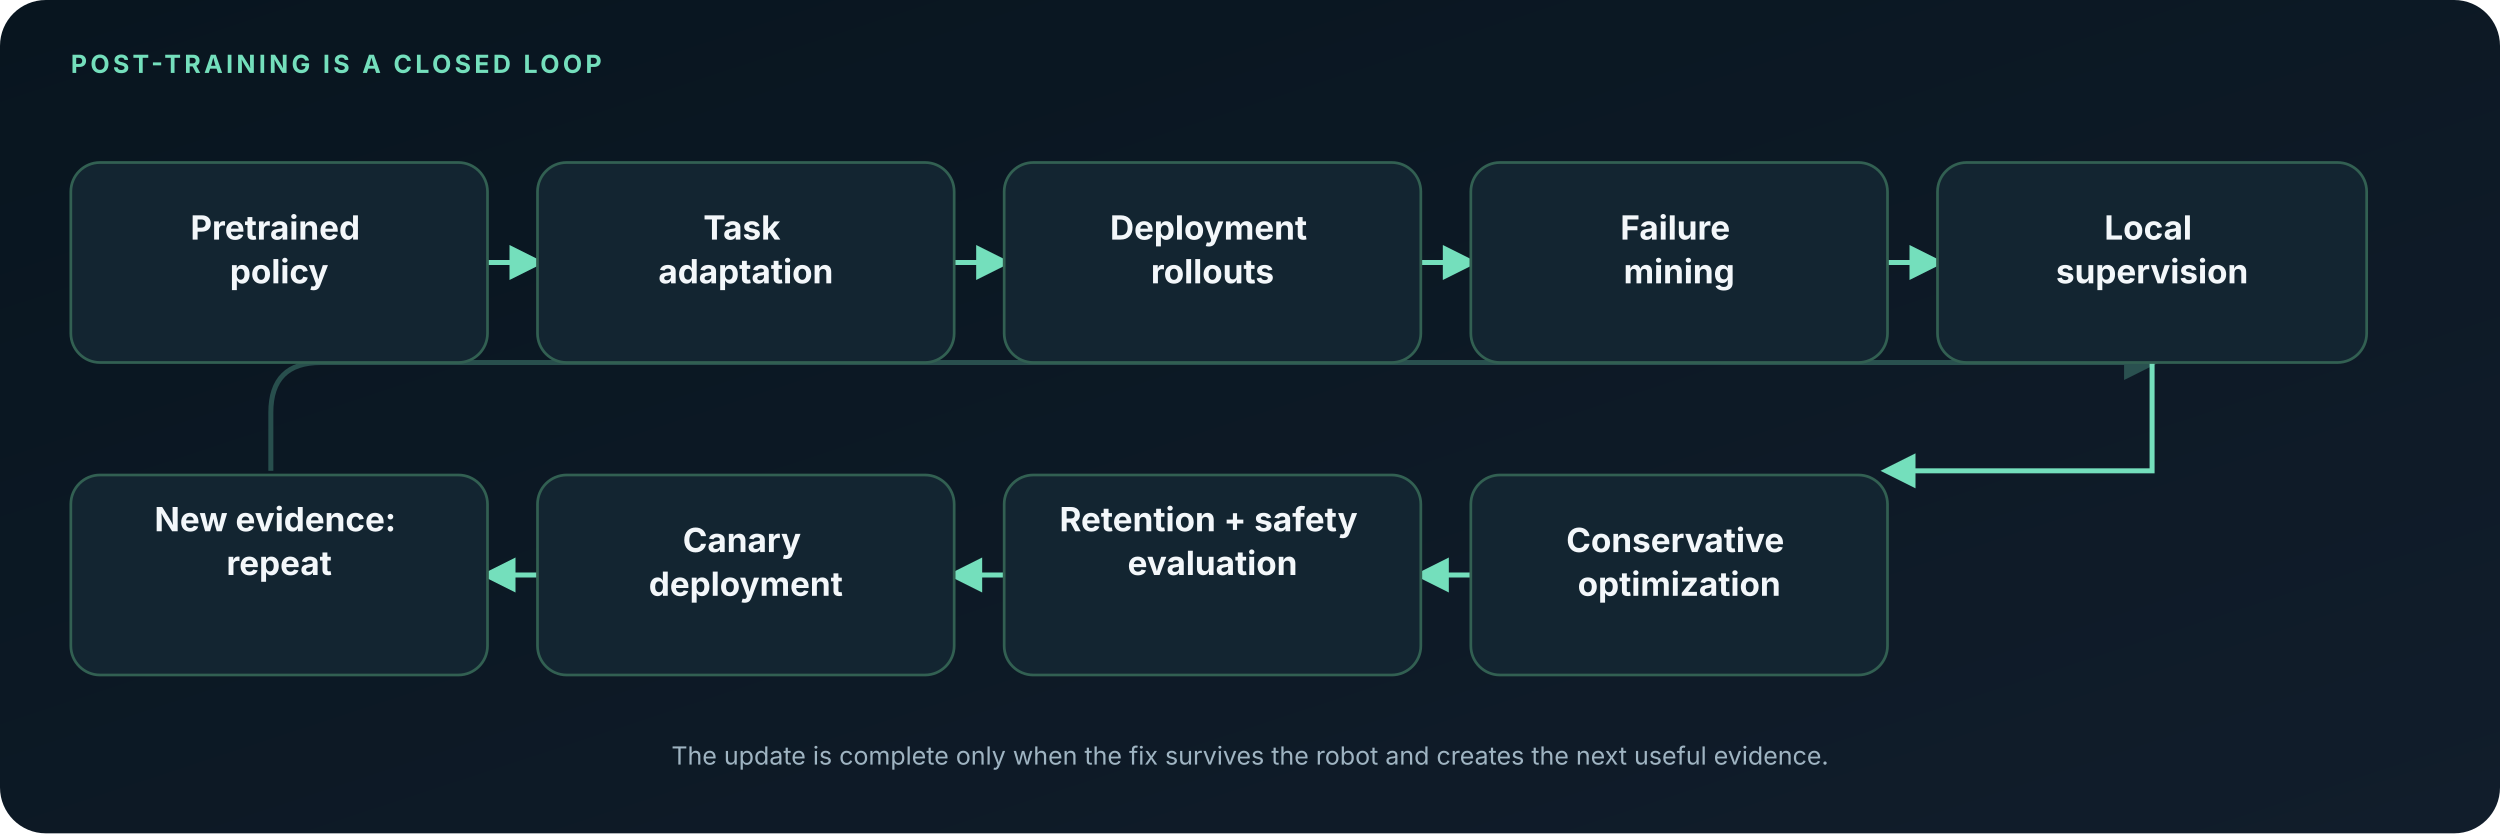
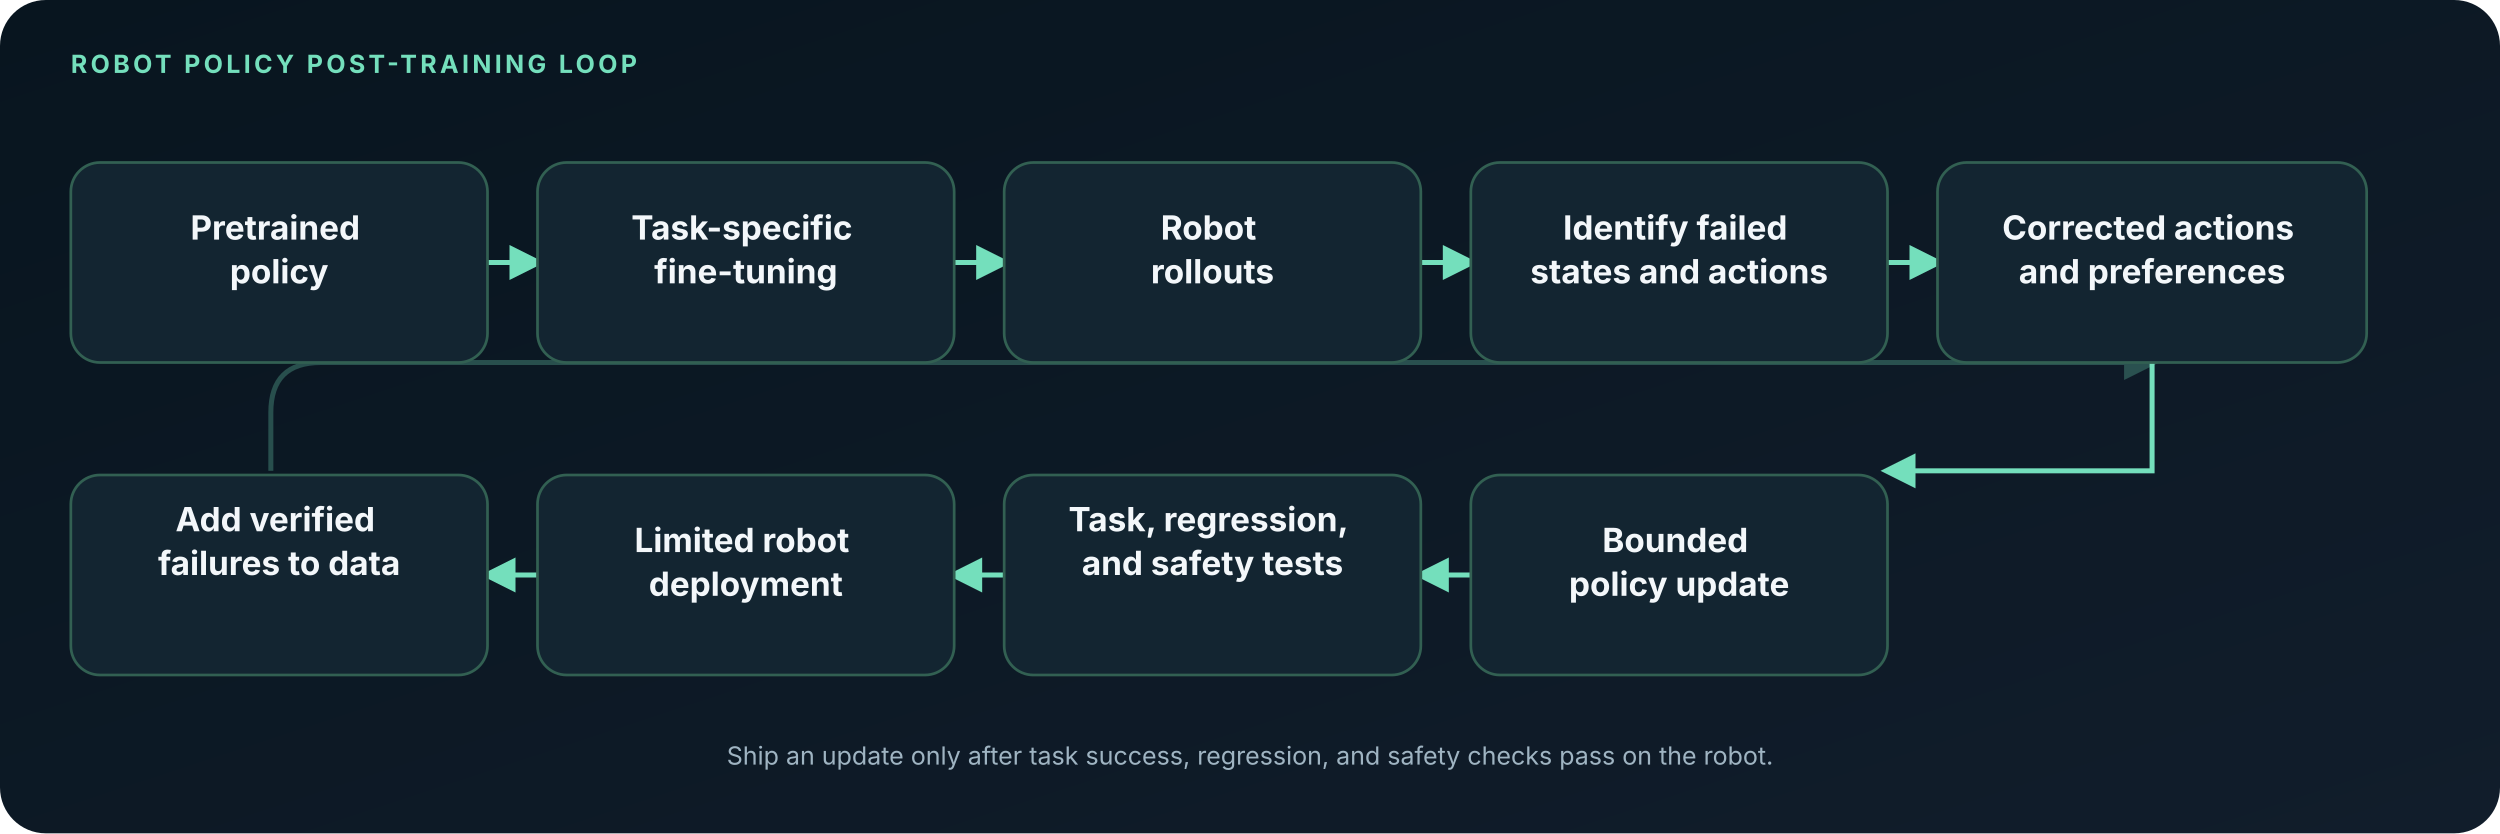
<svg xmlns="http://www.w3.org/2000/svg" width="1200" height="400" viewBox="0 0 1200 400" role="img" aria-labelledby="title desc">
  <defs>
    <linearGradient id="bg" x1="0" y1="0" x2="1" y2="1">
      <stop stop-color="#08151f" />
      <stop offset="1" stop-color="#111d2b" />
    </linearGradient>
    <marker id="a" viewBox="0 0 10 10" refX="8" refY="5" markerWidth="7" markerHeight="7" orient="auto">
      <path d="M0 0 10 5 0 10Z" fill="#74dfbc" />
    </marker>
    <style>text{font-family:Inter,Arial,sans-serif}.k{font-size:12px;font-weight:700;letter-spacing:1.6px;fill:#74dfbc}.n{font-size:16px;font-weight:700;fill:#f3f7fa}.s{font-size:12px;fill:#9fb4c2}.box{fill:#132531;stroke:#326052;stroke-width:1.3}.line{fill:none;stroke:#74dfbc;stroke-width:2.4;marker-end:url(#a)}</style>
  </defs>
  <rect width="1200" height="400" rx="22" fill="url(#bg)" />
-   <text x="34" y="35" class="k">POST-TRAINING IS A CLOSED LOOP</text>
+   <text x="34" y="35" class="k">ROBOT POLICY POST-TRAINING LOOP</text>
  <g>
    <path class="line" d="M234 126H258" />
    <path class="line" d="M458 126H482" />
    <path class="line" d="M682 126H706" />
    <path class="line" d="M906 126H930" />
    <path class="line" d="M1033 174V226H906" />
    <path class="line" d="M706 276H682" />
    <path class="line" d="M482 276H458" />
    <path class="line" d="M258 276H234" />
    <path class="line" d="M130 226V198Q130 174 154 174H1033" opacity=".28" />
    <rect class="box" x="34" y="78" width="200" height="96" rx="14" />
    <rect class="box" x="258" y="78" width="200" height="96" rx="14" />
    <rect class="box" x="482" y="78" width="200" height="96" rx="14" />
    <rect class="box" x="706" y="78" width="200" height="96" rx="14" />
    <rect class="box" x="930" y="78" width="206" height="96" rx="14" />
    <rect class="box" x="706" y="228" width="200" height="96" rx="14" />
    <rect class="box" x="482" y="228" width="200" height="96" rx="14" />
    <rect class="box" x="258" y="228" width="200" height="96" rx="14" />
    <rect class="box" x="34" y="228" width="200" height="96" rx="14" />
  </g>
  <g text-anchor="middle">
    <text x="134" y="115" class="n">
      <tspan x="134">Pretrained</tspan>
      <tspan x="134" dy="21">policy</tspan>
    </text>
    <text x="358" y="115" class="n">
-       <tspan x="358">Task</tspan>
-       <tspan x="358" dy="21">adaptation</tspan>
+       <tspan x="358">Task-specific</tspan>
+       <tspan x="358" dy="21">fine-tuning</tspan>
    </text>
    <text x="582" y="115" class="n">
-       <tspan x="582">Deployment</tspan>
+       <tspan x="582">Robot</tspan>
      <tspan x="582" dy="21">rollouts</tspan>
    </text>
    <text x="806" y="115" class="n">
-       <tspan x="806">Failure</tspan>
-       <tspan x="806" dy="21">mining</tspan>
+       <tspan x="806">Identify failed</tspan>
+       <tspan x="806" dy="21">states and actions</tspan>
    </text>
    <text x="1033" y="115" class="n">
-       <tspan x="1033">Local</tspan>
-       <tspan x="1033" dy="21">supervision</tspan>
+       <tspan x="1033">Corrected actions</tspan>
+       <tspan x="1033" dy="21">and preferences</tspan>
    </text>
    <text x="806" y="265" class="n">
-       <tspan x="806">Conservative</tspan>
-       <tspan x="806" dy="21">optimization</tspan>
+       <tspan x="806">Bounded</tspan>
+       <tspan x="806" dy="21">policy update</tspan>
    </text>
    <text x="582" y="255" class="n">
-       <tspan x="582">Retention + safety</tspan>
-       <tspan x="582" dy="21">evaluation</tspan>
+       <tspan x="582">Task, regression,</tspan>
+       <tspan x="582" dy="21">and safety tests</tspan>
    </text>
    <text x="358" y="265" class="n">
-       <tspan x="358">Canary</tspan>
+       <tspan x="358">Limited robot</tspan>
      <tspan x="358" dy="21">deployment</tspan>
    </text>
    <text x="134" y="255" class="n">
-       <tspan x="134">New evidence:</tspan>
-       <tspan x="134" dy="21">repeat</tspan>
+       <tspan x="134">Add verified</tspan>
+       <tspan x="134" dy="21">failures to data</tspan>
    </text>
  </g>
-   <text x="600" y="367" class="s" text-anchor="middle">The update is complete only when the fix survives the robot and creates the next useful evidence.</text>
+   <text x="600" y="367" class="s" text-anchor="middle">Ship an update only after task success, regression, and safety checks pass on the robot.</text>
</svg>
